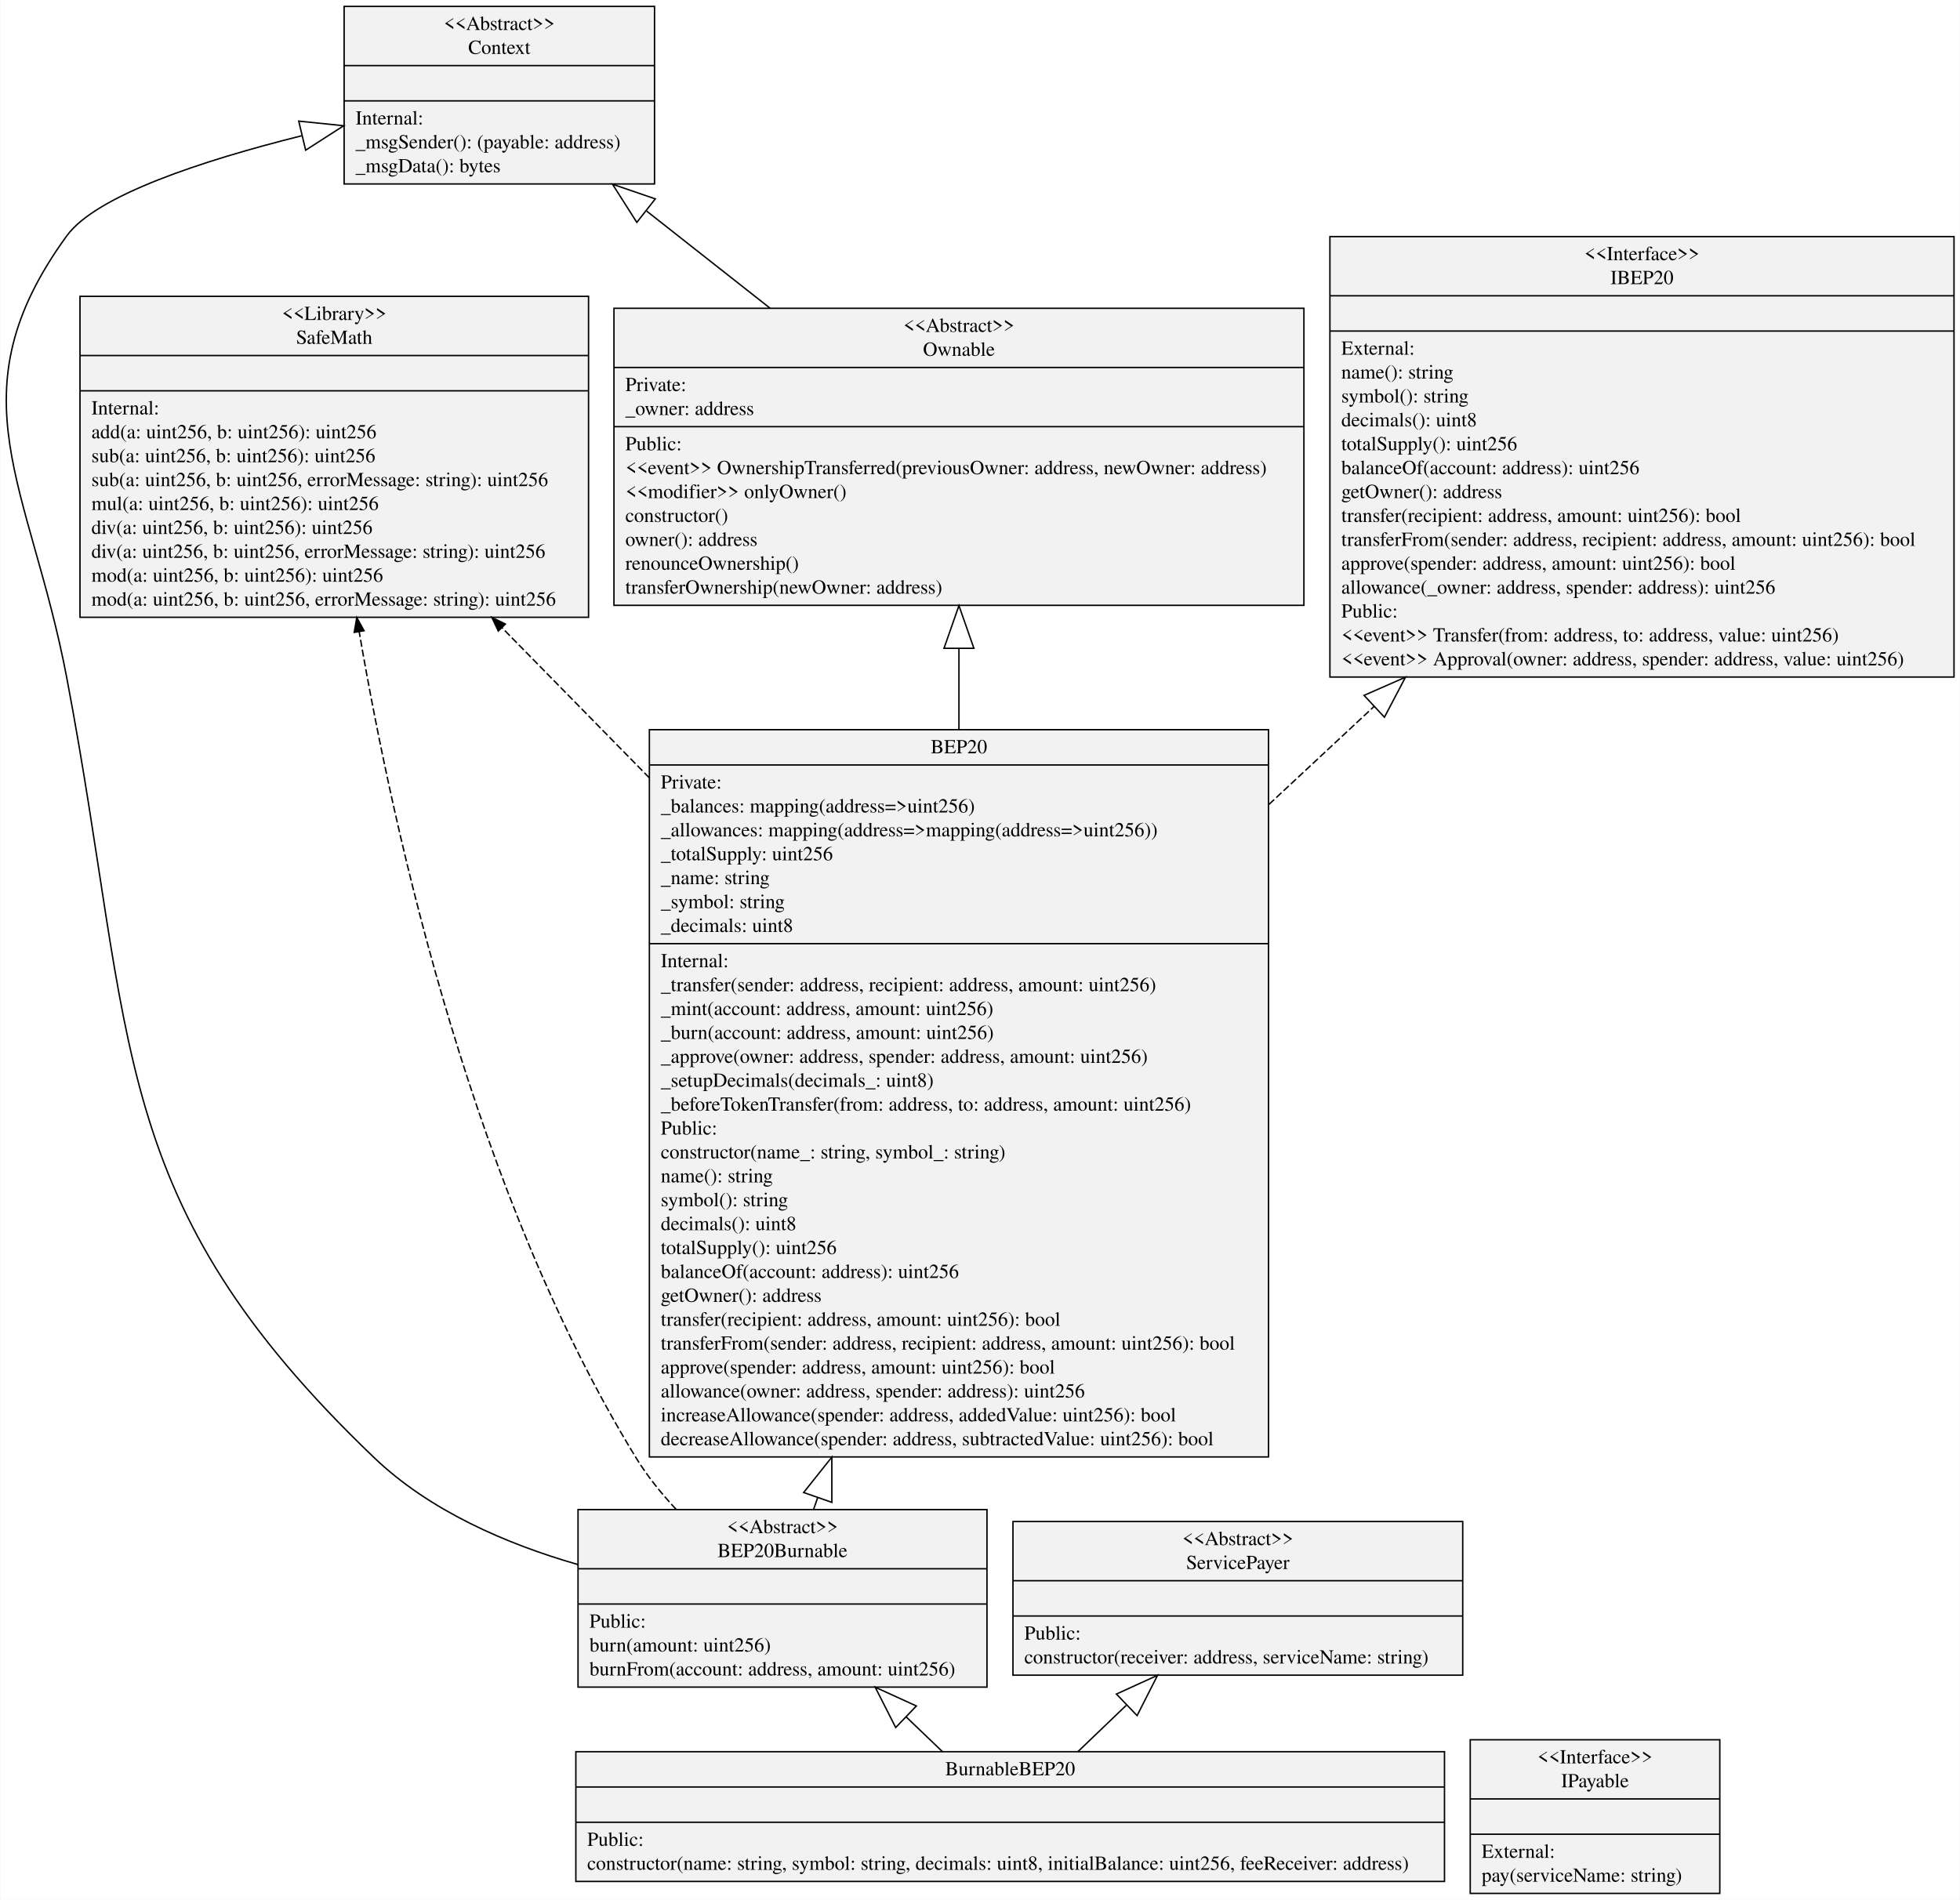
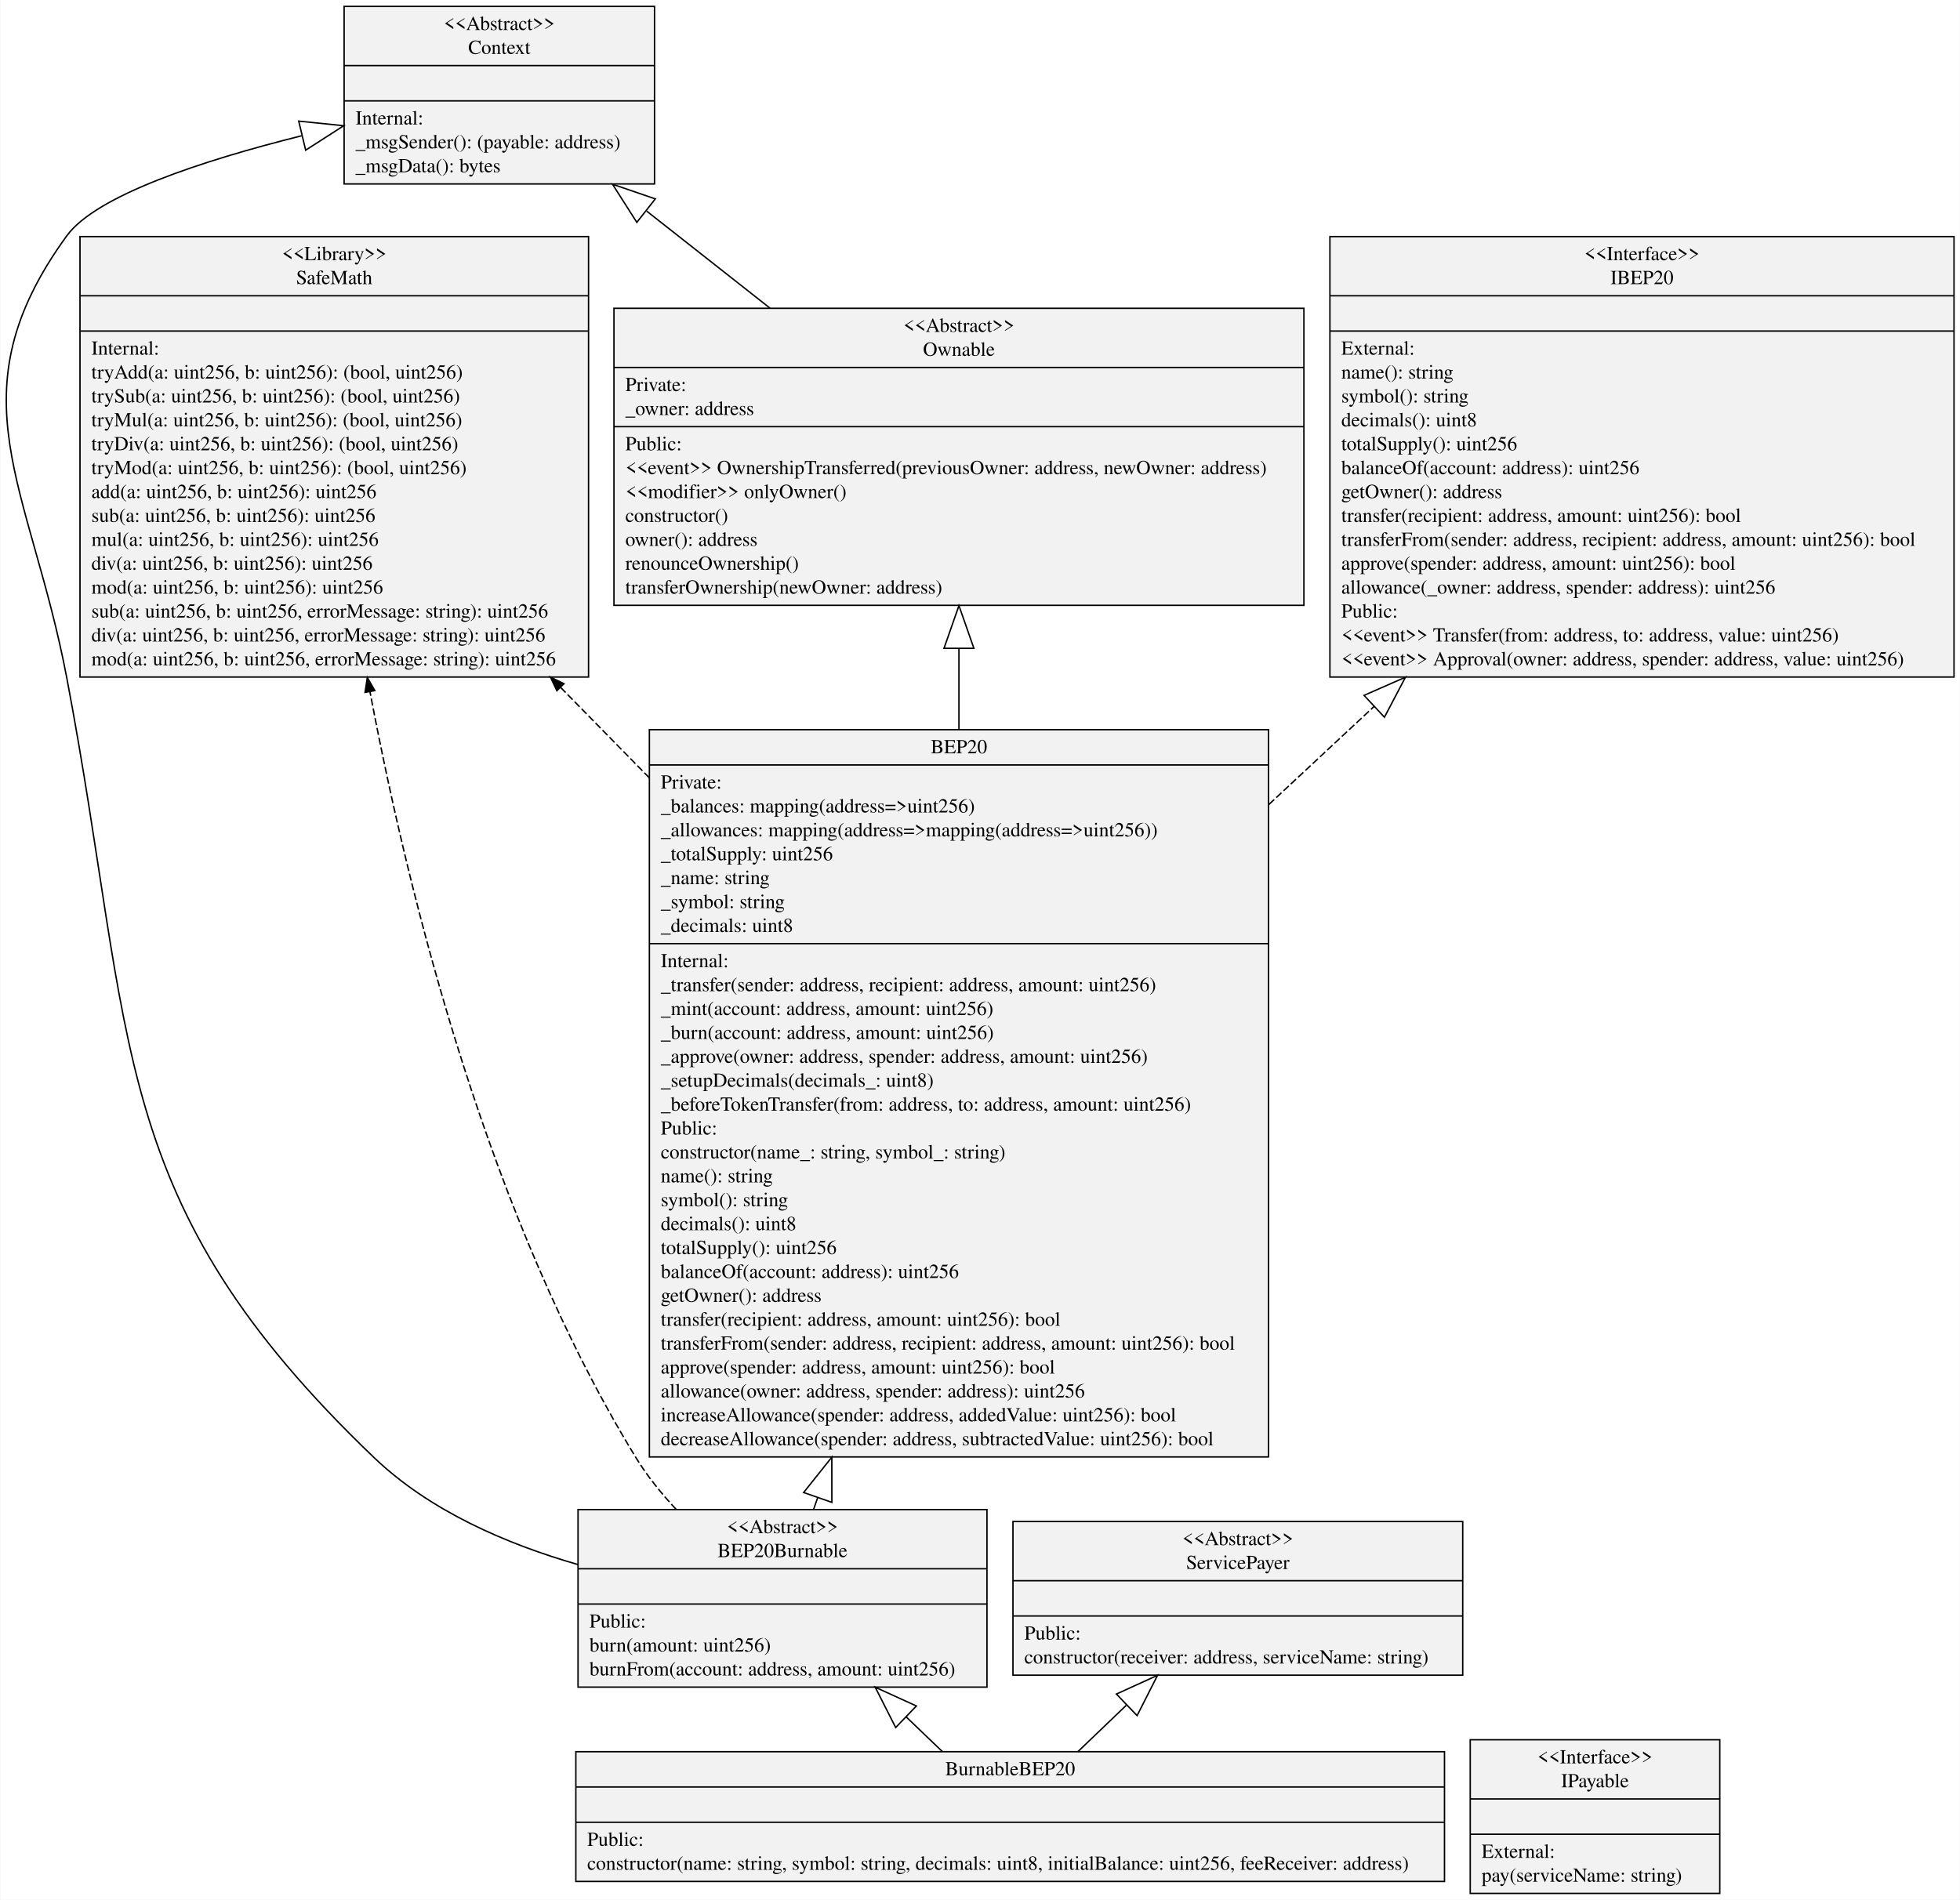
<svg xmlns="http://www.w3.org/2000/svg" width="1377pt" height="1335pt" viewBox="0.00 0.00 1377.00 1335.40">
  <g id="graph0" class="graph" transform="scale(1 1) rotate(0) translate(4 1331.4)">
    <polygon fill="#ffffff" stroke="transparent" points="-4,4 -4,-1331.4 1373.003,-1331.4 1373.003,4 -4,4" />
    <g id="node1" class="node">
      <polygon fill="#f2f2f2" stroke="#000000" points="237.631,-1202.1 237.631,-1326.9 455.776,-1326.9 455.776,-1202.1 237.631,-1202.1" />
      <text text-anchor="middle" x="346.703" y="-1310.3" font-family="Times,serif" font-size="14.00" fill="#000000">&lt;&lt;Abstract&gt;&gt;</text>
      <text text-anchor="middle" x="346.703" y="-1293.5" font-family="Times,serif" font-size="14.00" fill="#000000">Context</text>
      <polyline fill="none" stroke="#000000" points="237.631,-1285.3 455.776,-1285.3 " />
      <text text-anchor="middle" x="346.703" y="-1268.7" font-family="Times,serif" font-size="14.00" fill="#000000"> </text>
      <polyline fill="none" stroke="#000000" points="237.631,-1260.5 455.776,-1260.5 " />
      <text text-anchor="start" x="245.631" y="-1243.9" font-family="Times,serif" font-size="14.00" fill="#000000">Internal:</text>
      <text text-anchor="start" x="245.631" y="-1227.1" font-family="Times,serif" font-size="14.00" fill="#000000">    _msgSender(): (payable: address)</text>
      <text text-anchor="start" x="245.631" y="-1210.3" font-family="Times,serif" font-size="14.00" fill="#000000">    _msgData(): bytes</text>
    </g>
    <g id="node2" class="node">
      <polygon fill="#f2f2f2" stroke="#000000" points="427.266,-905.9 427.266,-1114.7 912.14,-1114.7 912.14,-905.9 427.266,-905.9" />
      <text text-anchor="middle" x="669.703" y="-1098.1" font-family="Times,serif" font-size="14.00" fill="#000000">&lt;&lt;Abstract&gt;&gt;</text>
      <text text-anchor="middle" x="669.703" y="-1081.3" font-family="Times,serif" font-size="14.00" fill="#000000">Ownable</text>
      <polyline fill="none" stroke="#000000" points="427.266,-1073.1 912.14,-1073.1 " />
      <text text-anchor="start" x="435.266" y="-1056.5" font-family="Times,serif" font-size="14.00" fill="#000000">Private:</text>
      <text text-anchor="start" x="435.266" y="-1039.7" font-family="Times,serif" font-size="14.00" fill="#000000">   _owner: address</text>
      <polyline fill="none" stroke="#000000" points="427.266,-1031.5 912.14,-1031.5 " />
      <text text-anchor="start" x="435.266" y="-1014.9" font-family="Times,serif" font-size="14.00" fill="#000000">Public:</text>
      <text text-anchor="start" x="435.266" y="-998.1" font-family="Times,serif" font-size="14.00" fill="#000000">    &lt;&lt;event&gt;&gt; OwnershipTransferred(previousOwner: address, newOwner: address)</text>
      <text text-anchor="start" x="435.266" y="-981.3" font-family="Times,serif" font-size="14.00" fill="#000000">    &lt;&lt;modifier&gt;&gt; onlyOwner()</text>
      <text text-anchor="start" x="435.266" y="-964.5" font-family="Times,serif" font-size="14.00" fill="#000000">    constructor()</text>
      <text text-anchor="start" x="435.266" y="-947.7" font-family="Times,serif" font-size="14.00" fill="#000000">    owner(): address</text>
      <text text-anchor="start" x="435.266" y="-930.9" font-family="Times,serif" font-size="14.00" fill="#000000">    renounceOwnership()</text>
      <text text-anchor="start" x="435.266" y="-914.1" font-family="Times,serif" font-size="14.00" fill="#000000">    transferOwnership(newOwner: address)</text>
    </g>
    <g id="edge1" class="edge">
      <path fill="none" stroke="#000000" d="M536.929,-1114.793C508.007,-1137.555 477.815,-1161.316 450.226,-1183.028" />
      <polygon fill="none" stroke="#000000" points="443.323,-1175.099 426.242,-1201.903 456.31,-1191.601 443.323,-1175.099" />
    </g>
    <g id="node3" class="node">
-       <polygon fill="#f2f2f2" stroke="#000000" points="52.007,-897.5 52.007,-1123.1 409.4,-1123.1 409.4,-897.5 52.007,-897.5" />
-       <text text-anchor="middle" x="230.703" y="-1106.5" font-family="Times,serif" font-size="14.00" fill="#000000">&lt;&lt;Library&gt;&gt;</text>
-       <text text-anchor="middle" x="230.703" y="-1089.7" font-family="Times,serif" font-size="14.00" fill="#000000">SafeMath</text>
-       <polyline fill="none" stroke="#000000" points="52.007,-1081.5 409.4,-1081.5 " />
-       <text text-anchor="middle" x="230.703" y="-1064.9" font-family="Times,serif" font-size="14.00" fill="#000000"> </text>
-       <polyline fill="none" stroke="#000000" points="52.007,-1056.7 409.4,-1056.7 " />
-       <text text-anchor="start" x="60.007" y="-1040.1" font-family="Times,serif" font-size="14.00" fill="#000000">Internal:</text>
-       <text text-anchor="start" x="60.007" y="-1023.3" font-family="Times,serif" font-size="14.00" fill="#000000">    add(a: uint256, b: uint256): uint256</text>
-       <text text-anchor="start" x="60.007" y="-1006.5" font-family="Times,serif" font-size="14.00" fill="#000000">    sub(a: uint256, b: uint256): uint256</text>
-       <text text-anchor="start" x="60.007" y="-989.7" font-family="Times,serif" font-size="14.00" fill="#000000">    sub(a: uint256, b: uint256, errorMessage: string): uint256</text>
-       <text text-anchor="start" x="60.007" y="-972.9" font-family="Times,serif" font-size="14.00" fill="#000000">    mul(a: uint256, b: uint256): uint256</text>
-       <text text-anchor="start" x="60.007" y="-956.1" font-family="Times,serif" font-size="14.00" fill="#000000">    div(a: uint256, b: uint256): uint256</text>
-       <text text-anchor="start" x="60.007" y="-939.3" font-family="Times,serif" font-size="14.00" fill="#000000">    div(a: uint256, b: uint256, errorMessage: string): uint256</text>
-       <text text-anchor="start" x="60.007" y="-922.5" font-family="Times,serif" font-size="14.00" fill="#000000">    mod(a: uint256, b: uint256): uint256</text>
-       <text text-anchor="start" x="60.007" y="-905.7" font-family="Times,serif" font-size="14.00" fill="#000000">    mod(a: uint256, b: uint256, errorMessage: string): uint256</text>
+       <polygon fill="#f2f2f2" stroke="#000000" points="52.007,-855.5 52.007,-1165.1 409.4,-1165.1 409.4,-855.5 52.007,-855.5" />
+       <text text-anchor="middle" x="230.703" y="-1148.5" font-family="Times,serif" font-size="14.00" fill="#000000">&lt;&lt;Library&gt;&gt;</text>
+       <text text-anchor="middle" x="230.703" y="-1131.7" font-family="Times,serif" font-size="14.00" fill="#000000">SafeMath</text>
+       <polyline fill="none" stroke="#000000" points="52.007,-1123.5 409.4,-1123.5 " />
+       <text text-anchor="middle" x="230.703" y="-1106.9" font-family="Times,serif" font-size="14.00" fill="#000000"> </text>
+       <polyline fill="none" stroke="#000000" points="52.007,-1098.7 409.4,-1098.7 " />
+       <text text-anchor="start" x="60.007" y="-1082.1" font-family="Times,serif" font-size="14.00" fill="#000000">Internal:</text>
+       <text text-anchor="start" x="60.007" y="-1065.3" font-family="Times,serif" font-size="14.00" fill="#000000">    tryAdd(a: uint256, b: uint256): (bool, uint256)</text>
+       <text text-anchor="start" x="60.007" y="-1048.5" font-family="Times,serif" font-size="14.00" fill="#000000">    trySub(a: uint256, b: uint256): (bool, uint256)</text>
+       <text text-anchor="start" x="60.007" y="-1031.7" font-family="Times,serif" font-size="14.00" fill="#000000">    tryMul(a: uint256, b: uint256): (bool, uint256)</text>
+       <text text-anchor="start" x="60.007" y="-1014.9" font-family="Times,serif" font-size="14.00" fill="#000000">    tryDiv(a: uint256, b: uint256): (bool, uint256)</text>
+       <text text-anchor="start" x="60.007" y="-998.1" font-family="Times,serif" font-size="14.00" fill="#000000">    tryMod(a: uint256, b: uint256): (bool, uint256)</text>
+       <text text-anchor="start" x="60.007" y="-981.3" font-family="Times,serif" font-size="14.00" fill="#000000">    add(a: uint256, b: uint256): uint256</text>
+       <text text-anchor="start" x="60.007" y="-964.5" font-family="Times,serif" font-size="14.00" fill="#000000">    sub(a: uint256, b: uint256): uint256</text>
+       <text text-anchor="start" x="60.007" y="-947.7" font-family="Times,serif" font-size="14.00" fill="#000000">    mul(a: uint256, b: uint256): uint256</text>
+       <text text-anchor="start" x="60.007" y="-930.9" font-family="Times,serif" font-size="14.00" fill="#000000">    div(a: uint256, b: uint256): uint256</text>
+       <text text-anchor="start" x="60.007" y="-914.1" font-family="Times,serif" font-size="14.00" fill="#000000">    mod(a: uint256, b: uint256): uint256</text>
+       <text text-anchor="start" x="60.007" y="-897.3" font-family="Times,serif" font-size="14.00" fill="#000000">    sub(a: uint256, b: uint256, errorMessage: string): uint256</text>
+       <text text-anchor="start" x="60.007" y="-880.5" font-family="Times,serif" font-size="14.00" fill="#000000">    div(a: uint256, b: uint256, errorMessage: string): uint256</text>
+       <text text-anchor="start" x="60.007" y="-863.7" font-family="Times,serif" font-size="14.00" fill="#000000">    mod(a: uint256, b: uint256, errorMessage: string): uint256</text>
    </g>
    <g id="node4" class="node">
      <polygon fill="#f2f2f2" stroke="#000000" points="930.404,-855.5 930.404,-1165.1 1369.003,-1165.1 1369.003,-855.5 930.404,-855.5" />
      <text text-anchor="middle" x="1149.703" y="-1148.5" font-family="Times,serif" font-size="14.00" fill="#000000">&lt;&lt;Interface&gt;&gt;</text>
      <text text-anchor="middle" x="1149.703" y="-1131.7" font-family="Times,serif" font-size="14.00" fill="#000000">IBEP20</text>
      <polyline fill="none" stroke="#000000" points="930.404,-1123.5 1369.003,-1123.5 " />
      <text text-anchor="middle" x="1149.703" y="-1106.9" font-family="Times,serif" font-size="14.00" fill="#000000"> </text>
      <polyline fill="none" stroke="#000000" points="930.404,-1098.7 1369.003,-1098.7 " />
      <text text-anchor="start" x="938.404" y="-1082.1" font-family="Times,serif" font-size="14.00" fill="#000000">External:</text>
      <text text-anchor="start" x="938.404" y="-1065.3" font-family="Times,serif" font-size="14.00" fill="#000000">     name(): string</text>
      <text text-anchor="start" x="938.404" y="-1048.5" font-family="Times,serif" font-size="14.00" fill="#000000">     symbol(): string</text>
      <text text-anchor="start" x="938.404" y="-1031.7" font-family="Times,serif" font-size="14.00" fill="#000000">     decimals(): uint8</text>
      <text text-anchor="start" x="938.404" y="-1014.9" font-family="Times,serif" font-size="14.00" fill="#000000">     totalSupply(): uint256</text>
      <text text-anchor="start" x="938.404" y="-998.1" font-family="Times,serif" font-size="14.00" fill="#000000">     balanceOf(account: address): uint256</text>
      <text text-anchor="start" x="938.404" y="-981.3" font-family="Times,serif" font-size="14.00" fill="#000000">     getOwner(): address</text>
      <text text-anchor="start" x="938.404" y="-964.5" font-family="Times,serif" font-size="14.00" fill="#000000">     transfer(recipient: address, amount: uint256): bool</text>
      <text text-anchor="start" x="938.404" y="-947.7" font-family="Times,serif" font-size="14.00" fill="#000000">     transferFrom(sender: address, recipient: address, amount: uint256): bool</text>
      <text text-anchor="start" x="938.404" y="-930.9" font-family="Times,serif" font-size="14.00" fill="#000000">     approve(spender: address, amount: uint256): bool</text>
      <text text-anchor="start" x="938.404" y="-914.1" font-family="Times,serif" font-size="14.00" fill="#000000">     allowance(_owner: address, spender: address): uint256</text>
      <text text-anchor="start" x="938.404" y="-897.3" font-family="Times,serif" font-size="14.00" fill="#000000">Public:</text>
      <text text-anchor="start" x="938.404" y="-880.5" font-family="Times,serif" font-size="14.00" fill="#000000">    &lt;&lt;event&gt;&gt; Transfer(from: address, to: address, value: uint256)</text>
      <text text-anchor="start" x="938.404" y="-863.7" font-family="Times,serif" font-size="14.00" fill="#000000">    &lt;&lt;event&gt;&gt; Approval(owner: address, spender: address, value: uint256)</text>
    </g>
    <g id="node5" class="node">
      <polygon fill="#f2f2f2" stroke="#000000" points="452.154,-307.3 452.154,-818.5 887.253,-818.5 887.253,-307.3 452.154,-307.3" />
      <text text-anchor="middle" x="669.703" y="-801.9" font-family="Times,serif" font-size="14.00" fill="#000000">BEP20</text>
      <polyline fill="none" stroke="#000000" points="452.154,-793.7 887.253,-793.7 " />
      <text text-anchor="start" x="460.154" y="-777.1" font-family="Times,serif" font-size="14.00" fill="#000000">Private:</text>
      <text text-anchor="start" x="460.154" y="-760.3" font-family="Times,serif" font-size="14.00" fill="#000000">   _balances: mapping(address=&gt;uint256)</text>
      <text text-anchor="start" x="460.154" y="-743.5" font-family="Times,serif" font-size="14.00" fill="#000000">   _allowances: mapping(address=&gt;mapping(address=&gt;uint256))</text>
      <text text-anchor="start" x="460.154" y="-726.7" font-family="Times,serif" font-size="14.00" fill="#000000">   _totalSupply: uint256</text>
      <text text-anchor="start" x="460.154" y="-709.9" font-family="Times,serif" font-size="14.00" fill="#000000">   _name: string</text>
      <text text-anchor="start" x="460.154" y="-693.1" font-family="Times,serif" font-size="14.00" fill="#000000">   _symbol: string</text>
      <text text-anchor="start" x="460.154" y="-676.3" font-family="Times,serif" font-size="14.00" fill="#000000">   _decimals: uint8</text>
      <polyline fill="none" stroke="#000000" points="452.154,-668.1 887.253,-668.1 " />
      <text text-anchor="start" x="460.154" y="-651.5" font-family="Times,serif" font-size="14.00" fill="#000000">Internal:</text>
      <text text-anchor="start" x="460.154" y="-634.7" font-family="Times,serif" font-size="14.00" fill="#000000">    _transfer(sender: address, recipient: address, amount: uint256)</text>
      <text text-anchor="start" x="460.154" y="-617.9" font-family="Times,serif" font-size="14.00" fill="#000000">    _mint(account: address, amount: uint256)</text>
      <text text-anchor="start" x="460.154" y="-601.1" font-family="Times,serif" font-size="14.00" fill="#000000">    _burn(account: address, amount: uint256)</text>
      <text text-anchor="start" x="460.154" y="-584.3" font-family="Times,serif" font-size="14.00" fill="#000000">    _approve(owner: address, spender: address, amount: uint256)</text>
      <text text-anchor="start" x="460.154" y="-567.5" font-family="Times,serif" font-size="14.00" fill="#000000">    _setupDecimals(decimals_: uint8)</text>
      <text text-anchor="start" x="460.154" y="-550.7" font-family="Times,serif" font-size="14.00" fill="#000000">    _beforeTokenTransfer(from: address, to: address, amount: uint256)</text>
      <text text-anchor="start" x="460.154" y="-533.9" font-family="Times,serif" font-size="14.00" fill="#000000">Public:</text>
      <text text-anchor="start" x="460.154" y="-517.1" font-family="Times,serif" font-size="14.00" fill="#000000">    constructor(name_: string, symbol_: string)</text>
      <text text-anchor="start" x="460.154" y="-500.3" font-family="Times,serif" font-size="14.00" fill="#000000">    name(): string</text>
      <text text-anchor="start" x="460.154" y="-483.5" font-family="Times,serif" font-size="14.00" fill="#000000">    symbol(): string</text>
      <text text-anchor="start" x="460.154" y="-466.7" font-family="Times,serif" font-size="14.00" fill="#000000">    decimals(): uint8</text>
      <text text-anchor="start" x="460.154" y="-449.9" font-family="Times,serif" font-size="14.00" fill="#000000">    totalSupply(): uint256</text>
      <text text-anchor="start" x="460.154" y="-433.1" font-family="Times,serif" font-size="14.00" fill="#000000">    balanceOf(account: address): uint256</text>
      <text text-anchor="start" x="460.154" y="-416.3" font-family="Times,serif" font-size="14.00" fill="#000000">    getOwner(): address</text>
      <text text-anchor="start" x="460.154" y="-399.5" font-family="Times,serif" font-size="14.00" fill="#000000">    transfer(recipient: address, amount: uint256): bool</text>
      <text text-anchor="start" x="460.154" y="-382.7" font-family="Times,serif" font-size="14.00" fill="#000000">    transferFrom(sender: address, recipient: address, amount: uint256): bool</text>
      <text text-anchor="start" x="460.154" y="-365.9" font-family="Times,serif" font-size="14.00" fill="#000000">    approve(spender: address, amount: uint256): bool</text>
      <text text-anchor="start" x="460.154" y="-349.1" font-family="Times,serif" font-size="14.00" fill="#000000">    allowance(owner: address, spender: address): uint256</text>
      <text text-anchor="start" x="460.154" y="-332.3" font-family="Times,serif" font-size="14.00" fill="#000000">    increaseAllowance(spender: address, addedValue: uint256): bool</text>
      <text text-anchor="start" x="460.154" y="-315.5" font-family="Times,serif" font-size="14.00" fill="#000000">    decreaseAllowance(spender: address, subtractedValue: uint256): bool</text>
    </g>
    <g id="edge2" class="edge">
      <path fill="none" stroke="#000000" d="M669.703,-818.615C669.703,-838.12 669.703,-857.293 669.703,-875.525" />
      <polygon fill="none" stroke="#000000" points="659.203,-875.7 669.703,-905.7 680.203,-875.7 659.203,-875.7" />
    </g>
    <g id="edge4" class="edge">
-       <path fill="none" stroke="#000000" stroke-dasharray="5,2" d="M452.132,-784.634C416.453,-820.996 380.706,-857.427 348.663,-890.084" />
-       <polygon fill="#000000" stroke="#000000" points="345.963,-887.838 341.457,-897.427 350.959,-892.74 345.963,-887.838" />
+       <path fill="none" stroke="#000000" stroke-dasharray="5,2" d="M452.132,-784.634C431.11,-806.058 410.065,-827.507 389.766,-848.193" />
+       <polygon fill="#000000" stroke="#000000" points="387.125,-845.888 382.619,-855.477 392.121,-850.791 387.125,-845.888" />
    </g>
    <g id="edge3" class="edge">
      <path fill="none" stroke="#000000" stroke-dasharray="5,2" d="M887.583,-765.982C912.252,-788.976 937.235,-812.262 961.479,-834.859" />
      <polygon fill="none" stroke="#000000" points="954.4,-842.615 983.505,-855.389 968.719,-827.253 954.4,-842.615" />
    </g>
    <g id="node6" class="node">
      <polygon fill="#f2f2f2" stroke="#000000" points="402.01,-145.5 402.01,-270.3 689.397,-270.3 689.397,-145.5 402.01,-145.5" />
      <text text-anchor="middle" x="545.703" y="-253.7" font-family="Times,serif" font-size="14.00" fill="#000000">&lt;&lt;Abstract&gt;&gt;</text>
      <text text-anchor="middle" x="545.703" y="-236.9" font-family="Times,serif" font-size="14.00" fill="#000000">BEP20Burnable</text>
      <polyline fill="none" stroke="#000000" points="402.01,-228.7 689.397,-228.7 " />
      <text text-anchor="middle" x="545.703" y="-212.1" font-family="Times,serif" font-size="14.00" fill="#000000"> </text>
      <polyline fill="none" stroke="#000000" points="402.01,-203.9 689.397,-203.9 " />
      <text text-anchor="start" x="410.01" y="-187.3" font-family="Times,serif" font-size="14.00" fill="#000000">Public:</text>
      <text text-anchor="start" x="410.01" y="-170.5" font-family="Times,serif" font-size="14.00" fill="#000000">    burn(amount: uint256)</text>
      <text text-anchor="start" x="410.01" y="-153.7" font-family="Times,serif" font-size="14.00" fill="#000000">    burnFrom(account: address, amount: uint256)</text>
    </g>
    <g id="edge5" class="edge">
      <path fill="none" stroke="#000000" d="M401.974,-231.637C351.505,-246.145 297.722,-269.442 258.703,-306.8 69.548,-487.904 91.561,-597.723 42.703,-855 16.948,-990.621 -38.416,-1053.905 42.703,-1165.6 63.322,-1193.99 137.729,-1218.461 207.764,-1235.96" />
      <polygon fill="none" stroke="#000000" points="205.723,-1246.268 237.341,-1243.023 210.601,-1225.842 205.723,-1246.268" />
    </g>
    <g id="edge7" class="edge">
-       <path fill="none" stroke="#000000" stroke-dasharray="5,2" d="M470.94,-270.458C460.414,-281.737 450.533,-294.007 442.703,-306.8 329.688,-491.464 273.343,-740.494 248.201,-887.373" />
-       <polygon fill="#000000" stroke="#000000" points="244.733,-886.89 246.517,-897.333 251.635,-888.057 244.733,-886.89" />
+       <path fill="none" stroke="#000000" stroke-dasharray="5,2" d="M470.94,-270.458C460.414,-281.737 450.533,-294.007 442.703,-306.8 339.94,-474.713 284.032,-695.844 255.833,-845.004" />
+       <polygon fill="#000000" stroke="#000000" points="252.329,-844.697 253.932,-855.17 259.21,-845.984 252.329,-844.697" />
    </g>
    <g id="edge6" class="edge">
      <path fill="none" stroke="#000000" d="M567.587,-270.55C568.507,-273.185 569.449,-275.881 570.409,-278.63" />
      <polygon fill="none" stroke="#000000" points="560.565,-282.288 580.37,-307.148 580.39,-275.363 560.565,-282.288" />
    </g>
    <g id="node7" class="node">
      <polygon fill="#f2f2f2" stroke="#000000" points="1029.014,-.5 1029.014,-108.5 1204.393,-108.5 1204.393,-.5 1029.014,-.5" />
      <text text-anchor="middle" x="1116.703" y="-91.9" font-family="Times,serif" font-size="14.00" fill="#000000">&lt;&lt;Interface&gt;&gt;</text>
      <text text-anchor="middle" x="1116.703" y="-75.1" font-family="Times,serif" font-size="14.00" fill="#000000">IPayable</text>
      <polyline fill="none" stroke="#000000" points="1029.014,-66.9 1204.393,-66.9 " />
      <text text-anchor="middle" x="1116.703" y="-50.3" font-family="Times,serif" font-size="14.00" fill="#000000"> </text>
      <polyline fill="none" stroke="#000000" points="1029.014,-42.1 1204.393,-42.1 " />
      <text text-anchor="start" x="1037.014" y="-25.5" font-family="Times,serif" font-size="14.00" fill="#000000">External:</text>
      <text text-anchor="start" x="1037.014" y="-8.7" font-family="Times,serif" font-size="14.00" fill="#000000">     pay(serviceName: string)</text>
    </g>
    <g id="node8" class="node">
      <polygon fill="#f2f2f2" stroke="#000000" points="707.663,-153.9 707.663,-261.9 1023.744,-261.9 1023.744,-153.9 707.663,-153.9" />
      <text text-anchor="middle" x="865.703" y="-245.3" font-family="Times,serif" font-size="14.00" fill="#000000">&lt;&lt;Abstract&gt;&gt;</text>
      <text text-anchor="middle" x="865.703" y="-228.5" font-family="Times,serif" font-size="14.00" fill="#000000">ServicePayer</text>
      <polyline fill="none" stroke="#000000" points="707.663,-220.3 1023.744,-220.3 " />
      <text text-anchor="middle" x="865.703" y="-203.7" font-family="Times,serif" font-size="14.00" fill="#000000"> </text>
      <polyline fill="none" stroke="#000000" points="707.663,-195.5 1023.744,-195.5 " />
      <text text-anchor="start" x="715.663" y="-178.9" font-family="Times,serif" font-size="14.00" fill="#000000">Public:</text>
      <text text-anchor="start" x="715.663" y="-162.1" font-family="Times,serif" font-size="14.00" fill="#000000">    constructor(receiver: address, serviceName: string)</text>
    </g>
    <g id="node9" class="node">
      <polygon fill="#f2f2f2" stroke="#000000" points="400.474,-8.9 400.474,-100.1 1010.933,-100.1 1010.933,-8.9 400.474,-8.9" />
      <text text-anchor="middle" x="705.703" y="-83.5" font-family="Times,serif" font-size="14.00" fill="#000000">BurnableBEP20</text>
      <polyline fill="none" stroke="#000000" points="400.474,-75.3 1010.933,-75.3 " />
      <text text-anchor="middle" x="705.703" y="-58.7" font-family="Times,serif" font-size="14.00" fill="#000000"> </text>
      <polyline fill="none" stroke="#000000" points="400.474,-50.5 1010.933,-50.5 " />
      <text text-anchor="start" x="408.474" y="-33.9" font-family="Times,serif" font-size="14.00" fill="#000000">Public:</text>
      <text text-anchor="start" x="408.474" y="-17.1" font-family="Times,serif" font-size="14.00" fill="#000000">    constructor(name: string, symbol: string, decimals: uint8, initialBalance: uint256, feeReceiver: address)</text>
    </g>
    <g id="edge8" class="edge">
      <path fill="none" stroke="#000000" d="M658.131,-100.11C650.021,-107.886 641.375,-116.175 632.618,-124.571" />
      <polygon fill="none" stroke="#000000" points="625.25,-117.088 610.862,-145.429 639.784,-132.247 625.25,-117.088" />
    </g>
    <g id="edge9" class="edge">
      <path fill="none" stroke="#000000" d="M753.275,-100.11C763.997,-110.389 775.654,-121.565 787.267,-132.699" />
      <polygon fill="none" stroke="#000000" points="780.365,-140.628 809.287,-153.811 794.899,-125.47 780.365,-140.628" />
    </g>
  </g>
</svg>
